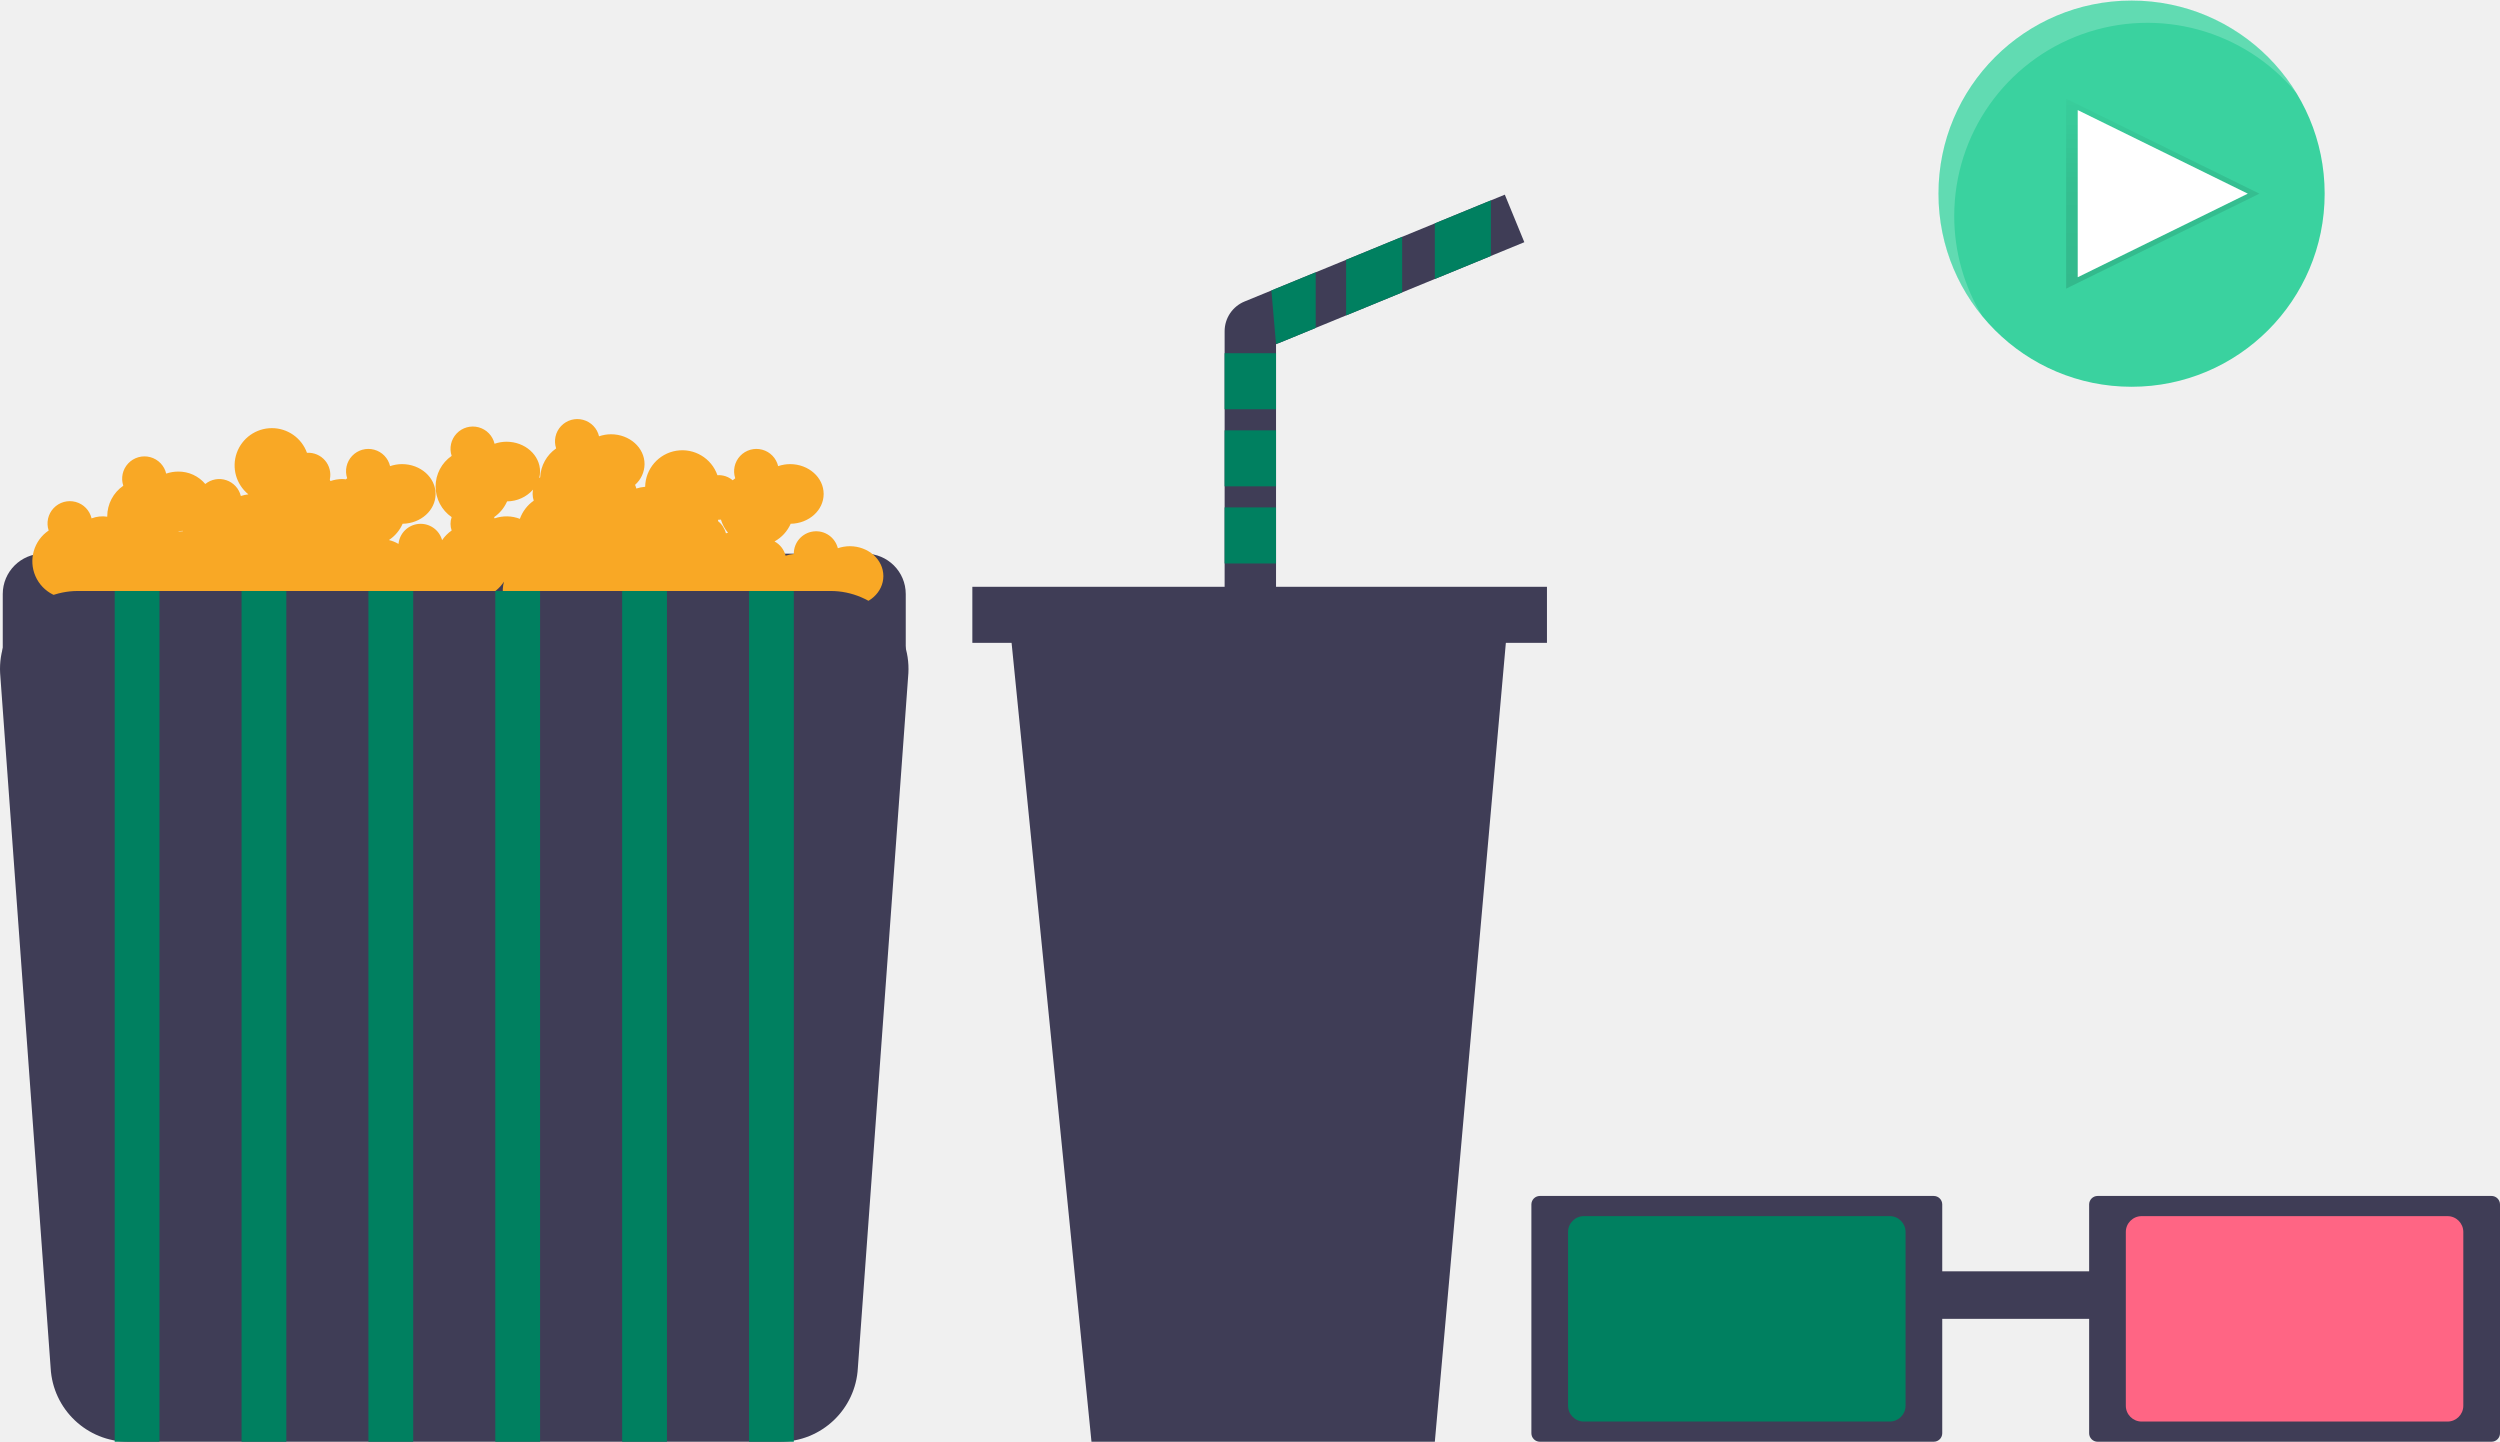
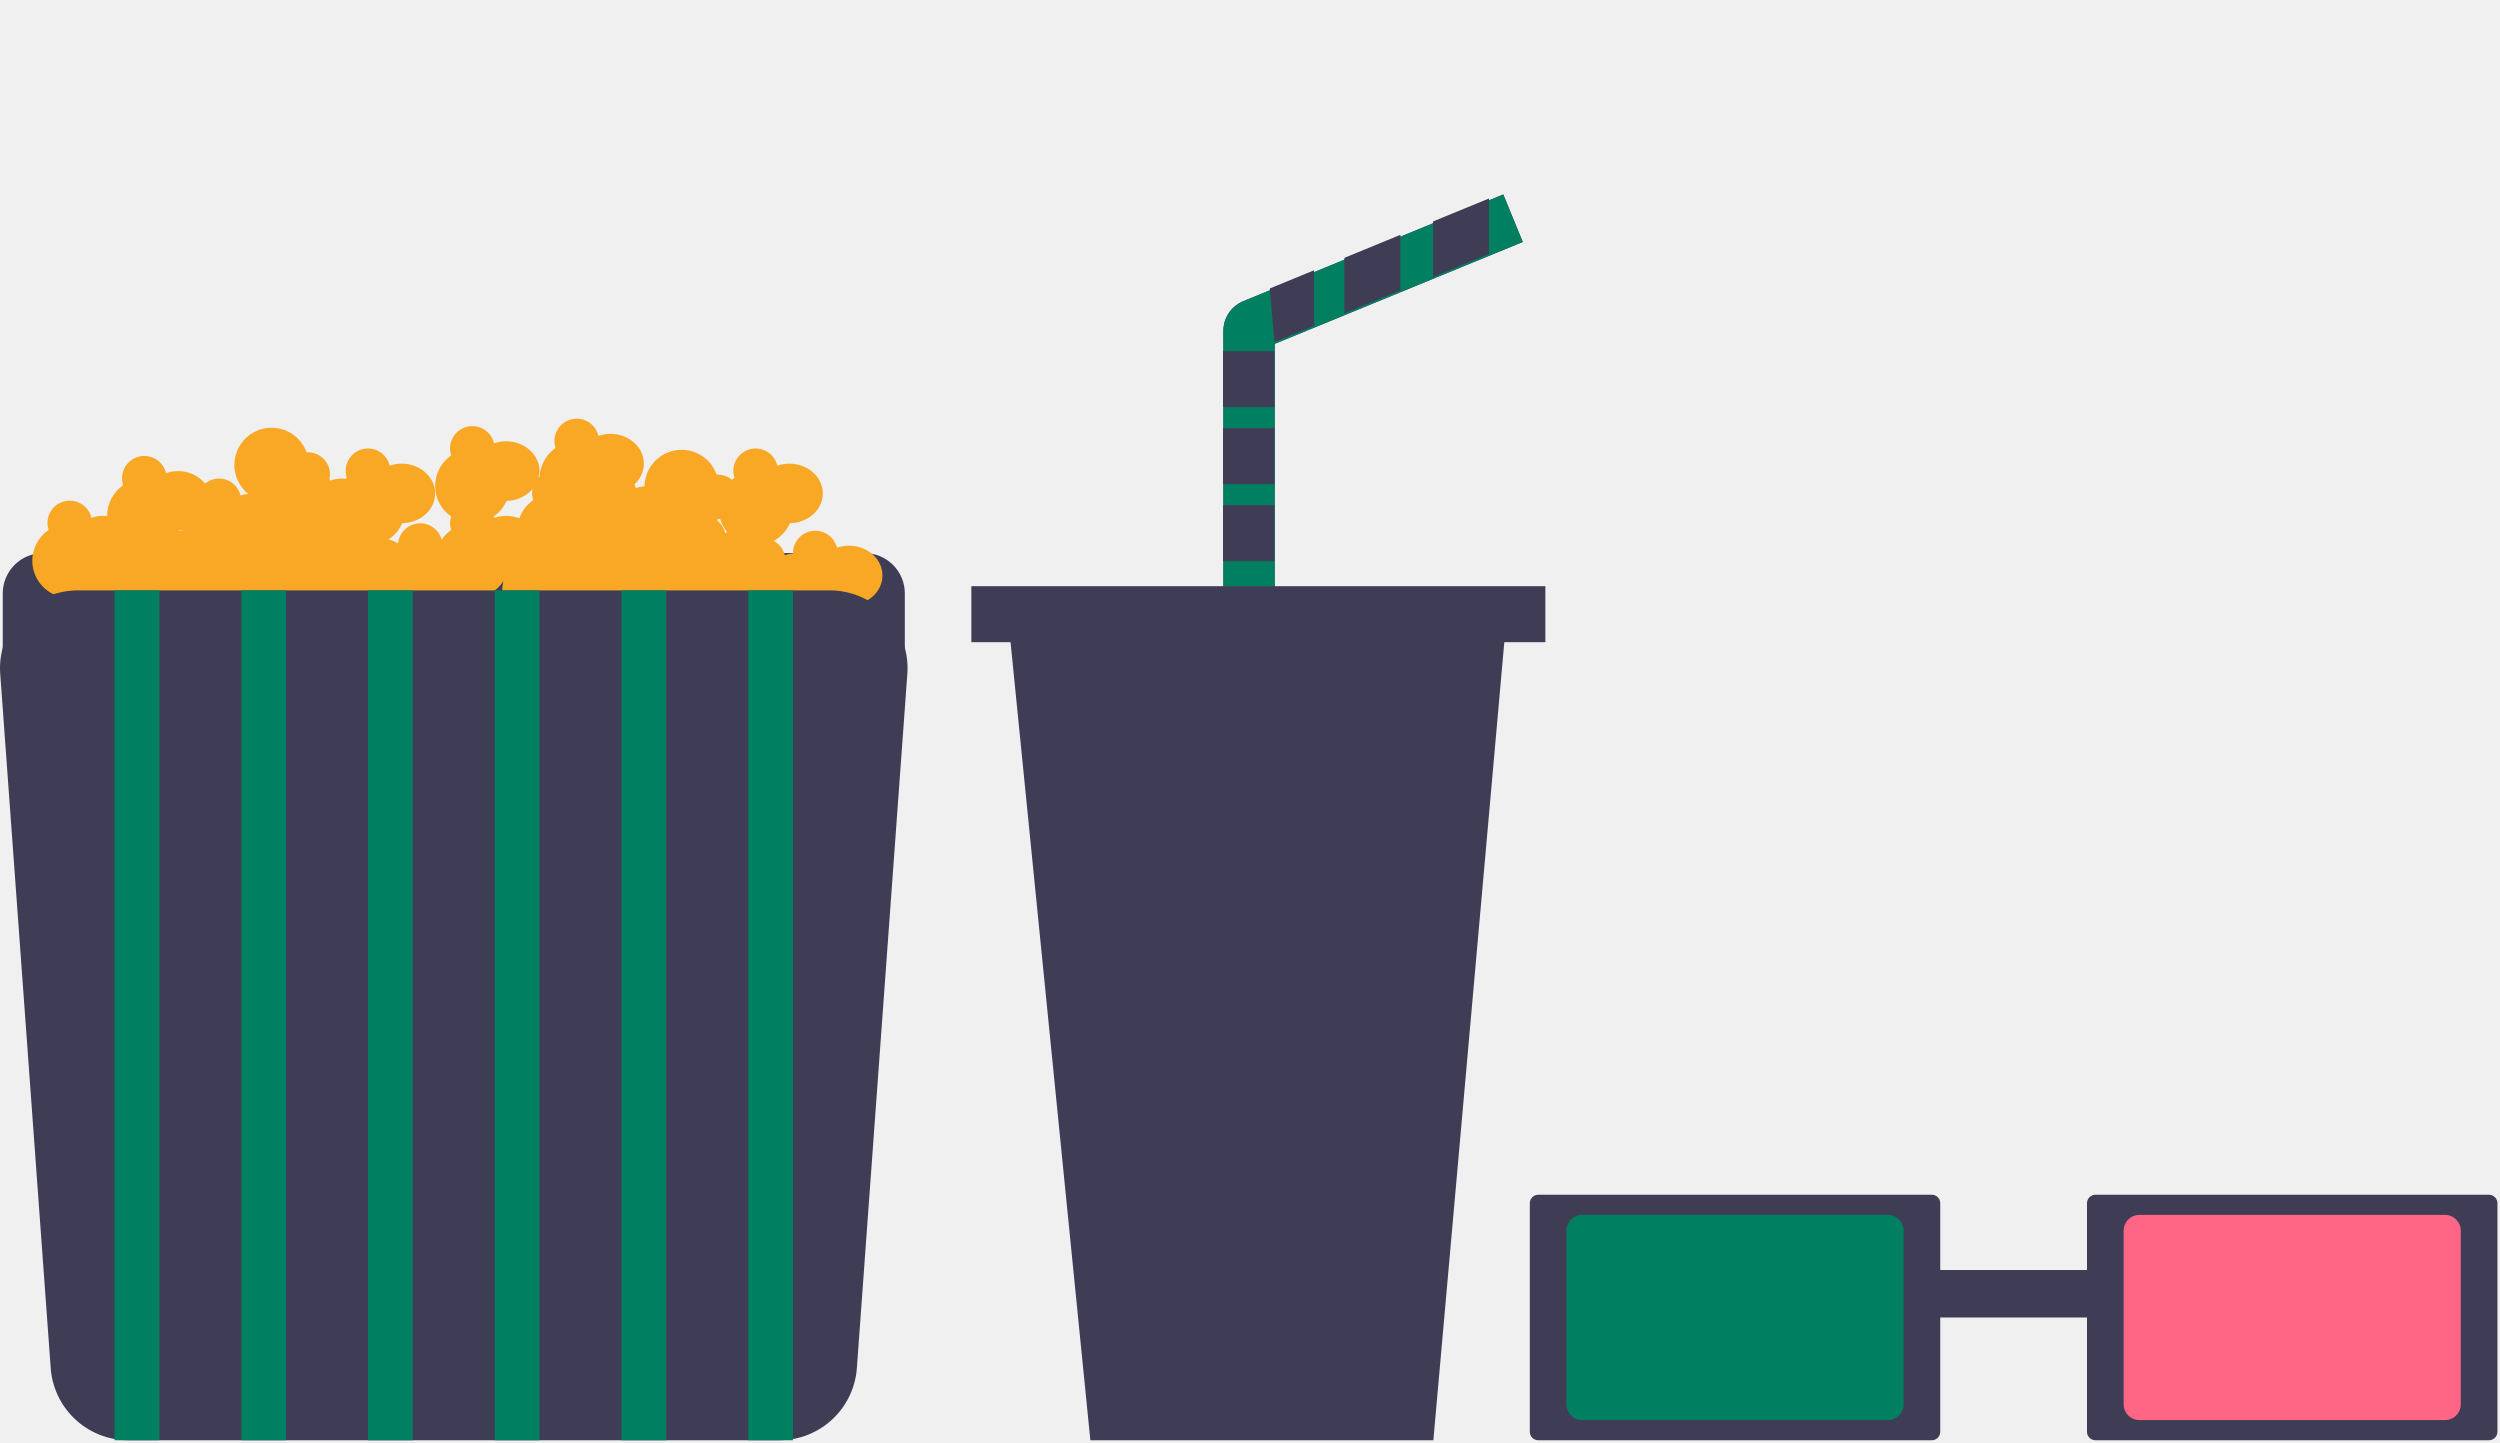
- <svg xmlns="http://www.w3.org/2000/svg" id="f89af28b-111d-4872-814f-cbbc169855b4" data-name="Layer 1" width="867.108" height="500.057" viewBox="0 0 867.108 500.057">
+ <svg xmlns="http://www.w3.org/2000/svg" width="868" height="501" viewBox="0 0 868 501" fill="none">
+   <g clip-path="url(#clip0)">
+     <path d="M14.955 192.036H300.153C303.866 192.036 307.427 193.511 310.052 196.136C312.678 198.762 314.153 202.323 314.153 206.036V228.274H0.955V206.036C0.955 202.323 2.43 198.762 5.056 196.136C7.681 193.511 11.242 192.036 14.955 192.036V192.036Z" fill="#3F3D56" />
+     <path d="M294.74 189.448C293.331 189.454 291.932 189.692 290.601 190.152C290.144 188.314 289.03 186.707 287.469 185.634C285.908 184.562 284.009 184.097 282.129 184.329C280.25 184.561 278.52 185.473 277.267 186.893C276.013 188.313 275.323 190.142 275.327 192.036C275.327 192.075 275.336 192.111 275.337 192.149C274.367 192.241 273.409 192.439 272.482 192.741C272.219 191.696 271.742 190.716 271.081 189.865C270.42 189.014 269.59 188.309 268.643 187.794C271.131 186.419 273.099 184.265 274.244 181.663C280.577 181.56 285.68 176.982 285.68 171.329C285.68 165.61 280.466 160.975 274.033 160.975C272.624 160.981 271.225 161.219 269.893 161.68C269.654 160.662 269.212 159.703 268.592 158.861C267.972 158.018 267.188 157.311 266.287 156.78C265.386 156.249 264.387 155.906 263.35 155.772C262.313 155.638 261.259 155.716 260.253 156C259.247 156.285 258.309 156.77 257.495 157.427C256.682 158.084 256.01 158.899 255.52 159.823C255.03 160.747 254.733 161.761 254.646 162.803C254.558 163.845 254.683 164.894 255.013 165.886C254.703 166.101 254.414 166.343 254.125 166.584C252.661 165.324 250.759 164.691 248.832 164.822C247.837 161.964 245.867 159.546 243.269 157.994C240.67 156.442 237.608 155.854 234.619 156.332C231.63 156.811 228.905 158.326 226.921 160.612C224.937 162.898 223.821 165.809 223.768 168.836C222.73 168.918 221.704 169.123 220.713 169.445C220.602 169.007 220.453 168.58 220.267 168.168C221.289 167.266 222.11 166.16 222.677 164.921C223.244 163.682 223.544 162.338 223.559 160.975C223.559 155.257 218.344 150.621 211.911 150.621C210.502 150.628 209.103 150.866 207.771 151.326C207.533 150.308 207.09 149.349 206.47 148.507C205.85 147.665 205.066 146.957 204.165 146.426C203.264 145.895 202.265 145.553 201.228 145.419C200.191 145.285 199.137 145.362 198.131 145.647C197.125 145.931 196.187 146.417 195.373 147.074C194.56 147.731 193.888 148.546 193.398 149.47C192.908 150.394 192.611 151.407 192.524 152.449C192.437 153.491 192.561 154.54 192.891 155.532C191.261 156.664 189.914 158.157 188.955 159.894C187.995 161.631 187.449 163.565 187.359 165.548C187.249 165.645 187.124 165.724 187.02 165.827C187.214 165.088 187.315 164.327 187.321 163.563C187.321 157.845 182.106 153.21 175.673 153.21C174.264 153.216 172.866 153.454 171.534 153.915C171.295 152.897 170.852 151.938 170.232 151.095C169.612 150.253 168.828 149.545 167.927 149.015C167.026 148.484 166.027 148.141 164.99 148.007C163.953 147.873 162.9 147.951 161.894 148.235C160.887 148.52 159.949 149.005 159.136 149.662C158.322 150.319 157.65 151.134 157.161 152.058C156.671 152.982 156.373 153.995 156.286 155.038C156.199 156.08 156.324 157.128 156.653 158.121C154.935 159.308 153.53 160.895 152.56 162.745C151.59 164.594 151.083 166.652 151.083 168.74C151.083 170.829 151.59 172.886 152.56 174.736C153.53 176.586 154.935 178.172 156.653 179.36C156.129 180.864 156.129 182.501 156.653 184.005C155.356 184.91 154.234 186.043 153.342 187.349C152.862 185.61 151.789 184.094 150.309 183.064C148.829 182.035 147.034 181.556 145.238 181.711C143.441 181.866 141.755 182.646 140.474 183.915C139.192 185.183 138.395 186.861 138.221 188.656C137.183 188.048 136.062 187.595 134.893 187.311C136.99 185.927 138.641 183.965 139.647 181.663C145.98 181.56 151.083 176.982 151.083 171.329C151.083 165.61 145.868 160.975 139.435 160.975C138.026 160.981 136.628 161.219 135.296 161.68C135.057 160.662 134.614 159.703 133.994 158.861C133.375 158.018 132.591 157.311 131.69 156.78C130.789 156.249 129.79 155.906 128.752 155.772C127.715 155.638 126.662 155.716 125.656 156C124.65 156.285 123.711 156.77 122.898 157.427C122.084 158.084 121.413 158.899 120.923 159.823C120.433 160.747 120.136 161.761 120.048 162.803C119.961 163.845 120.086 164.894 120.415 165.886C120.249 166.002 120.1 166.137 119.939 166.26C119.536 166.223 119.143 166.152 118.728 166.152C117.319 166.158 115.92 166.396 114.589 166.857C114.54 166.661 114.459 166.48 114.396 166.291C114.647 165.139 114.627 163.944 114.338 162.801C114.049 161.657 113.498 160.597 112.73 159.702C111.962 158.807 110.997 158.102 109.911 157.643C108.825 157.185 107.647 156.984 106.47 157.057C105.796 155.18 104.697 153.484 103.258 152.103C101.82 150.721 100.082 149.691 98.18 149.092C96.277 148.494 94.262 148.344 92.292 148.654C90.322 148.964 88.45 149.725 86.823 150.878C85.196 152.032 83.858 153.546 82.913 155.302C81.969 157.059 81.443 159.01 81.378 161.003C81.313 162.996 81.709 164.978 82.537 166.792C83.365 168.607 84.601 170.205 86.149 171.462C85.258 171.565 84.38 171.756 83.528 172.033C83.222 170.771 82.601 169.607 81.724 168.65C80.847 167.692 79.742 166.972 78.512 166.556C77.281 166.141 75.966 166.043 74.688 166.273C73.41 166.503 72.211 167.052 71.202 167.87C70.049 166.5 68.605 165.403 66.977 164.658C65.348 163.914 63.574 163.54 61.783 163.563C60.374 163.57 58.975 163.808 57.644 164.268C57.405 163.25 56.962 162.291 56.342 161.449C55.722 160.607 54.938 159.899 54.037 159.368C53.136 158.837 52.137 158.495 51.1 158.361C50.063 158.227 49.01 158.304 48.003 158.589C46.997 158.873 46.059 159.359 45.246 160.016C44.432 160.673 43.76 161.488 43.27 162.412C42.781 163.336 42.483 164.349 42.396 165.391C42.309 166.433 42.434 167.482 42.763 168.475C41.045 169.662 39.641 171.249 38.671 173.098C37.701 174.948 37.194 177.005 37.193 179.094C37.193 179.134 37.205 179.171 37.205 179.211C35.37 178.933 33.493 179.135 31.76 179.799C31.521 178.781 31.078 177.822 30.458 176.98C29.838 176.137 29.054 175.43 28.153 174.899C27.252 174.368 26.253 174.025 25.216 173.891C24.179 173.757 23.126 173.835 22.119 174.119C21.113 174.404 20.175 174.889 19.361 175.546C18.548 176.203 17.876 177.018 17.386 177.942C16.897 178.866 16.599 179.88 16.512 180.922C16.425 181.964 16.55 183.013 16.879 184.005C14.383 185.695 12.558 188.206 11.721 191.102C10.885 193.999 11.09 197.096 12.301 199.857C13.513 202.617 15.653 204.866 18.351 206.212C21.048 207.557 24.132 207.915 27.066 207.222C27.533 209.923 28.848 212.404 30.821 214.307C32.794 216.209 35.321 217.434 38.037 217.803C40.752 218.172 43.515 217.666 45.924 216.359C48.333 215.051 50.262 213.011 51.433 210.533C52.493 212.776 54.178 214.666 56.285 215.976C58.392 217.286 60.832 217.96 63.313 217.918C65.794 217.876 68.21 217.12 70.272 215.74C72.333 214.359 73.953 212.414 74.937 210.136C76.462 210.114 77.971 209.822 79.394 209.273C80.25 211.725 81.826 213.861 83.915 215.403C86.005 216.944 88.512 217.818 91.107 217.912C93.702 218.005 96.265 217.313 98.46 215.925C100.655 214.538 102.38 212.52 103.409 210.136C105.297 210.098 107.151 209.639 108.838 208.793C110.019 210.88 111.76 212.597 113.864 213.749C115.967 214.901 118.351 215.442 120.746 215.313C123.141 215.183 125.453 214.388 127.42 213.016C129.387 211.644 130.933 209.75 131.882 207.547C132.576 207.53 133.269 207.458 133.952 207.331C134.92 209.68 136.559 211.691 138.664 213.114C140.769 214.537 143.246 215.308 145.787 215.331C148.328 215.354 150.819 214.628 152.949 213.244C155.08 211.86 156.755 209.878 157.766 207.547C158.783 207.519 159.792 207.37 160.774 207.104C163.375 207.829 166.14 207.7 168.663 206.737C171.186 205.773 173.333 204.026 174.789 201.752C173.975 204.904 174.38 208.246 175.923 211.113C177.465 213.98 180.031 216.159 183.11 217.217C186.188 218.276 189.552 218.134 192.531 216.822C195.51 215.509 197.884 213.122 199.181 210.136C201.068 210.098 202.923 209.639 204.61 208.793C205.791 210.88 207.531 212.597 209.635 213.749C211.739 214.901 214.122 215.442 216.517 215.313C218.912 215.183 221.224 214.388 223.191 213.016C225.159 211.644 226.704 209.75 227.653 207.547C229.54 207.51 231.395 207.051 233.082 206.204C233.992 207.826 235.245 209.23 236.753 210.319C238.261 211.408 239.988 212.155 241.814 212.509C243.64 212.863 245.521 212.815 247.326 212.368C249.132 211.922 250.818 211.087 252.269 209.923C252.718 212.399 253.883 214.689 255.619 216.511C257.354 218.333 259.586 219.607 262.037 220.175C264.489 220.744 267.053 220.582 269.414 219.71C271.774 218.838 273.828 217.294 275.321 215.269C276.875 216.459 278.68 217.279 280.598 217.666C282.517 218.053 284.498 217.997 286.392 217.502C288.285 217.007 290.041 216.086 291.524 214.809C293.008 213.533 294.18 211.934 294.952 210.136C301.285 210.033 306.388 205.455 306.388 199.801C306.388 194.083 301.173 189.448 294.74 189.448ZM63.393 184.105C63.379 184.168 63.37 184.232 63.357 184.295C63.262 184.291 63.173 184.271 63.077 184.271C62.69 184.28 62.305 184.319 61.924 184.387C61.945 184.34 61.974 184.299 61.995 184.252C62.463 184.228 62.93 184.18 63.393 184.105V184.105ZM171.534 179.799C171.496 179.648 171.431 179.509 171.385 179.362C173.361 177.992 174.919 176.101 175.885 173.898C177.587 173.889 179.268 173.522 180.819 172.819C182.369 172.117 183.755 171.096 184.884 169.823C184.785 170.319 184.734 170.823 184.732 171.329C184.743 172.119 184.876 172.902 185.126 173.651C182.903 175.201 181.221 177.406 180.314 179.959C177.499 178.863 174.386 178.807 171.534 179.799V179.799ZM249.058 180.764C249.052 180.605 249.072 180.442 249.062 180.284C249.392 180.283 249.721 180.261 250.048 180.217C250.55 181.892 251.389 183.446 252.514 184.785C252.27 184.853 252.012 184.895 251.774 184.975C251.356 183.311 250.401 181.831 249.058 180.764V180.764Z" fill="#F9A825" />
+     <path d="M27.029 204.978C23.358 204.978 19.724 205.725 16.352 207.176C12.979 208.626 9.937 210.748 7.411 213.413C4.885 216.078 2.929 219.23 1.662 222.675C0.395 226.121 -0.157 229.789 0.04 233.455L17.568 474.476C17.937 481.384 20.942 487.887 25.963 492.646C30.984 497.405 37.638 500.057 44.556 500.057H270.552C277.47 500.057 284.124 497.405 289.145 492.646C294.166 487.887 297.171 481.384 297.54 474.476L315.068 233.455C315.265 229.789 314.713 226.121 313.446 222.675C312.179 219.23 310.223 216.078 307.697 213.413C305.172 210.748 302.13 208.626 298.757 207.176C295.384 205.725 291.751 204.978 288.079 204.978H27.029Z" fill="#3F3D56" />
+     <path d="M55.312 204.978H39.782V500.057H55.312V204.978Z" fill="#008060" />
+     <path d="M99.315 204.978H83.784V500.057H99.315V204.978Z" fill="#008060" />
+     <path d="M143.318 204.978H127.787V500.057H143.318V204.978Z" fill="#008060" />
+     <path d="M187.321 204.978H171.79V500.057H187.321V204.978Z" fill="#008060" />
+     <path d="M231.324 204.978H215.793V500.057H231.324V204.978Z" fill="#008060" />
+     <path d="M275.327 204.978H259.796V500.057H275.327V204.978Z" fill="#008060" />
+     <path d="M497.662 500.057H378.572L349.402 208.387H523.592L497.662 500.057Z" fill="#3F3D56" />
+     <path d="M727.548 414.809C726.767 414.809 726.019 415.12 725.466 415.672C724.914 416.223 724.603 416.972 724.602 417.753V497.113C724.603 497.893 724.914 498.642 725.466 499.194C726.019 499.746 726.767 500.056 727.548 500.057H864.162C864.942 500.056 865.691 499.746 866.243 499.194C866.796 498.642 867.107 497.893 867.108 497.113V417.753C867.107 416.972 866.796 416.223 866.243 415.672C865.691 415.12 864.942 414.809 864.162 414.809H727.548Z" fill="#3F3D56" />
+     <path d="M742.815 421.807C741.36 421.809 739.965 422.388 738.936 423.416C737.907 424.445 737.328 425.84 737.327 427.295V487.57C737.328 489.025 737.907 490.42 738.936 491.449C739.965 492.478 741.36 493.056 742.815 493.058H848.895C850.35 493.056 851.745 492.478 852.774 491.449C853.802 490.42 854.381 489.025 854.383 487.57V427.295C854.381 425.84 853.802 424.445 852.774 423.416C851.745 422.388 850.35 421.809 848.895 421.807L742.815 421.807Z" fill="#FF6584" />
+     <path d="M729.084 440.95H657.922V457.432H729.084V440.95Z" fill="#3F3D56" />
+     <path d="M534.093 414.809C533.313 414.81 532.565 415.12 532.013 415.672C531.461 416.224 531.151 416.972 531.149 417.753V497.113C531.151 497.893 531.461 498.641 532.013 499.193C532.565 499.745 533.313 500.055 534.093 500.057H670.709C671.49 500.055 672.238 499.745 672.79 499.193C673.342 498.641 673.652 497.893 673.653 497.113V417.753C673.652 416.972 673.342 416.224 672.79 415.672C672.238 415.12 671.49 414.81 670.709 414.809H534.093Z" fill="#3F3D56" />
+     <path d="M549.363 421.807C547.907 421.808 546.512 422.387 545.482 423.416C544.453 424.445 543.874 425.84 543.872 427.295V487.57C543.874 489.025 544.453 490.421 545.482 491.449C546.512 492.478 547.907 493.057 549.363 493.058H655.44C656.896 493.057 658.291 492.478 659.32 491.449C660.35 490.421 660.929 489.025 660.931 487.57V427.295C660.929 425.84 660.35 424.445 659.32 423.416C658.291 422.387 656.896 421.808 655.44 421.807L549.363 421.807Z" fill="#008060" />
+     <path d="M528.702 84.007L521.932 67.517L431.662 104.577C429.619 105.417 427.871 106.846 426.64 108.681C425.41 110.517 424.753 112.677 424.752 114.887V212.417H442.582V119.387L528.702 84.007Z" fill="#3F3D56" />
+     <path d="M528.702 84.007L521.932 67.517L431.662 104.577C429.619 105.417 427.871 106.846 426.64 108.681C425.41 110.517 424.753 112.677 424.752 114.887V212.417H442.582V119.387L528.702 84.007Z" fill="#008060" />
+     <mask id="mask0" mask-type="alpha" maskUnits="userSpaceOnUse" x="406" y="49" width="111" height="146">
+       <path d="M516.99 49H497.55V110.57H516.99V49Z" fill="#008060" />
+       <path d="M486.21 61.96H466.77V123.53H486.21V61.96Z" fill="#008060" />
+       <path d="M456.23 114.62L442.46 118.67L436.79 53.05H456.23V114.62Z" fill="#008060" />
+       <path d="M467.57 121.91H406V141.35H467.57V121.91Z" fill="#008060" />
+       <path d="M467.58 148.65H406.01V168.09H467.58V148.65Z" fill="#008060" />
+       <path d="M467.57 175.39H406V194.83H467.57V175.39Z" fill="#008060" />
+     </mask>
+     <g mask="url(#mask0)">
+       <path d="M528.59 83.41L521.82 66.92L431.55 103.98C429.506 104.82 427.758 106.249 426.528 108.085C425.298 109.92 424.641 112.08 424.64 114.29V211.82H442.47V118.79L528.59 83.41Z" fill="#3F3D56" />
+     </g>
+     <path d="M536.552 203.527H337.252V222.967H536.552V203.527Z" fill="#3F3D56" />
+   </g>
  <defs>
-     <clipPath id="a1708186-1525-433e-878d-7c35f03ac629" transform="translate(-166.4459 -199.9717)">
-       <path d="M695.148,283.978l-6.77-16.49-90.27,37.06a11.15,11.15,0,0,0-6.91,10.31v97.53h17.83v-93.03Z" fill="none" />
+     <clipPath id="clip0">
+       <rect width="867.108" height="500.057" fill="white" />
    </clipPath>
-     <linearGradient id="feb2277d-7772-4d61-b1af-dc7db61f73e8" x1="916.588" y1="601.918" x2="916.588" y2="667.798" gradientTransform="matrix(1, 0, 0, -1, -166.4459, 702.0283)" gradientUnits="userSpaceOnUse">
-       <stop offset="0" stop-opacity="0.12" />
-       <stop offset="0.55" stop-opacity="0.09" />
-       <stop offset="1" stop-opacity="0.02" />
-     </linearGradient>
  </defs>
-   <path d="M14.955,192.036H300.153a14,14,0,0,1,14,14v22.238a0,0,0,0,1,0,0H.955a0,0,0,0,1,0,0V206.036A14,14,0,0,1,14.955,192.036Z" fill="#3f3d56" />
-   <path d="M461.186,389.419a12.842,12.842,0,0,0-4.139.705,7.751,7.751,0,0,0-15.274,1.884c0,.039.01.075.01.113a13.309,13.309,0,0,0-2.856.592,7.794,7.794,0,0,0-3.839-4.946,12.986,12.986,0,0,0,5.601-6.131c6.333-.103,11.436-4.681,11.436-10.335,0-5.718-5.215-10.354-11.648-10.354a12.842,12.842,0,0,0-4.139.705,7.74,7.74,0,1,0-14.881,4.206c-.309.215-.598.457-.887.698a7.35,7.35,0,0,0-5.293-1.762,12.891,12.891,0,0,0-25.064,4.014,13.248,13.248,0,0,0-3.055.609,7.764,7.764,0,0,0-.446-1.277,9.727,9.727,0,0,0,3.292-7.193c0-5.718-5.215-10.354-11.648-10.354a12.842,12.842,0,0,0-4.139.705,7.74,7.74,0,1,0-14.881,4.206,12.909,12.909,0,0,0-5.532,10.015c-.109.097-.235.176-.339.279a9.222,9.222,0,0,0,.301-2.263c0-5.718-5.215-10.354-11.648-10.354a12.842,12.842,0,0,0-4.139.705,7.74,7.74,0,1,0-14.881,4.206,12.908,12.908,0,0,0,0,21.239,7.059,7.059,0,0,0,0,4.645,13.069,13.069,0,0,0-3.312,3.344,7.717,7.717,0,0,0-15.12,1.307,12.332,12.332,0,0,0-3.328-1.344A13.011,13.011,0,0,0,306.093,381.635c6.333-.103,11.436-4.681,11.436-10.335,0-5.718-5.215-10.354-11.648-10.354a12.842,12.842,0,0,0-4.139.705,7.74,7.74,0,1,0-14.881,4.206c-.166.115-.316.251-.476.374-.404-.038-.796-.109-1.211-.109a12.842,12.842,0,0,0-4.139.705c-.049-.195-.13-.376-.193-.566a7.628,7.628,0,0,0-7.926-9.234,12.93,12.93,0,1,0-20.321,14.406,13.392,13.392,0,0,0-2.621.571A7.695,7.695,0,0,0,237.648,367.842a12.103,12.103,0,0,0-9.419-4.307,12.842,12.842,0,0,0-4.139.705,7.74,7.74,0,1,0-14.881,4.206,12.914,12.914,0,0,0-5.57,10.619c0,.04.012.077.012.117a10.736,10.736,0,0,0-5.445.588,7.74,7.74,0,1,0-14.881,4.206,12.889,12.889,0,0,0,10.187,23.217,12.896,12.896,0,0,0,24.367,3.31,12.899,12.899,0,0,0,23.504-.397,12.879,12.879,0,0,0,4.457-.863,12.896,12.896,0,0,0,24.015.863,12.661,12.661,0,0,0,5.429-1.343,12.883,12.883,0,0,0,23.044-1.245,13.048,13.048,0,0,0,2.07-.217,12.929,12.929,0,0,0,23.815.217,12.882,12.882,0,0,0,3.008-.444,12.618,12.618,0,0,0,14.015-5.352,12.936,12.936,0,0,0,24.392,8.384,12.662,12.662,0,0,0,5.429-1.343,12.883,12.883,0,0,0,23.044-1.245,12.661,12.661,0,0,0,5.429-1.343,12.807,12.807,0,0,0,19.187,3.719,12.887,12.887,0,0,0,23.053,5.346,12.854,12.854,0,0,0,19.63-5.133c6.333-.103,11.436-4.681,11.436-10.335C472.834,394.055,467.619,389.419,461.186,389.419ZM229.838,384.077c-.014.062-.023.126-.036.189-.094-.003-.184-.024-.279-.024a7.708,7.708,0,0,0-1.153.116c.021-.047.051-.088.071-.135A12.888,12.888,0,0,0,229.838,384.077Zm108.141-4.307c-.038-.151-.102-.289-.149-.436a13.005,13.005,0,0,0,4.5-5.464,12.117,12.117,0,0,0,8.999-4.075,7.789,7.789,0,0,0-.152,1.506,7.68,7.68,0,0,0,.393,2.323,12.99,12.99,0,0,0-4.812,6.308,12.702,12.702,0,0,0-8.78-.161Zm77.524.965c-.005-.159.015-.322.004-.48a7.727,7.727,0,0,0,.986-.067,12.829,12.829,0,0,0,2.466,4.568c-.244.069-.502.11-.74.191A7.806,7.806,0,0,0,415.503,380.735Z" transform="translate(-166.4459 -199.9717)" fill="#f9a825" />
-   <path d="M193.475,404.95a27.026,27.026,0,0,0-26.989,28.478l17.527,241.02a27.024,27.024,0,0,0,26.989,25.581H436.998a27.024,27.024,0,0,0,26.989-25.581l17.527-241.02a27.026,27.026,0,0,0-26.989-28.478Z" transform="translate(-166.4459 -199.9717)" fill="#3f3d56" />
-   <rect x="39.781" y="204.978" width="15.53" height="295.079" fill="#008060" />
-   <rect x="83.784" y="204.978" width="15.53" height="295.079" fill="#008060" />
-   <rect x="127.787" y="204.978" width="15.53" height="295.079" fill="#008060" />
-   <rect x="171.79" y="204.978" width="15.53" height="295.079" fill="#008060" />
-   <rect x="215.793" y="204.978" width="15.53" height="295.079" fill="#008060" />
-   <rect x="259.796" y="204.978" width="15.53" height="295.079" fill="#008060" />
-   <path id="a971f948-84ae-4583-a462-a09341ab7c50" data-name="2572ddba-42e8-4159-9036-35cbff74dfb7" d="M695.148,283.978l-6.77-16.49-90.27,37.06a11.15,11.15,0,0,0-6.91,10.31v97.53h17.83v-93.03Z" transform="translate(-166.4459 -199.9717)" fill="#3f3d56" />
-   <g clip-path="url(#a1708186-1525-433e-878d-7c35f03ac629)">
-     <rect x="497.662" y="49.597" width="19.44" height="61.57" fill="#008060" />
-     <rect x="466.882" y="62.557" width="19.44" height="61.57" fill="#008060" />
-     <polygon points="456.342 115.217 442.572 119.267 436.902 53.647 456.342 53.647 456.342 115.217" fill="#008060" />
-     <rect x="406.112" y="122.507" width="61.57" height="19.44" fill="#008060" />
-     <rect x="406.122" y="149.247" width="61.57" height="19.44" fill="#008060" />
-     <rect x="406.112" y="175.987" width="61.57" height="19.44" fill="#008060" />
-   </g>
-   <polygon points="497.662 500.057 378.572 500.057 349.402 208.387 523.592 208.387 497.662 500.057" fill="#3f3d56" />
-   <rect x="337.252" y="203.527" width="199.3" height="19.44" fill="#3f3d56" />
-   <circle cx="739.312" cy="67.17" r="66.98" fill="#3ad29f" />
-   <polygon points="783.662 67.17 716.622 100.11 716.622 67.17 716.622 34.23 783.662 67.17" fill="url(#feb2277d-7772-4d61-b1af-dc7db61f73e8)" />
-   <polygon points="779.632 67.17 720.642 96.16 720.642 67.17 720.642 38.18 779.632 67.17" fill="#fff" />
-   <path d="M844.258,274.832a67,67,0,0,1,118.62-42.66,67,67,0,1,0-108.77,77.64A66.66,66.66,0,0,1,844.258,274.832Z" transform="translate(-166.4459 -199.9717)" fill="#fff" opacity="0.2" style="isolation:isolate" />
-   <path d="M893.994,614.78a2.949,2.949,0,0,0-2.947,2.944v79.36a2.949,2.949,0,0,0,2.947,2.944h136.614a2.949,2.949,0,0,0,2.947-2.944v-79.36a2.949,2.949,0,0,0-2.947-2.944Z" transform="translate(-166.4459 -199.9717)" fill="#3f3d56" />
-   <path d="M909.261,621.779a5.494,5.494,0,0,0-5.488,5.488v60.275a5.494,5.494,0,0,0,5.488,5.488h106.08a5.494,5.494,0,0,0,5.488-5.488V627.267a5.494,5.494,0,0,0-5.488-5.488Z" transform="translate(-166.4459 -199.9717)" fill="#ff6584" />
-   <rect x="657.922" y="440.95" width="71.162" height="16.483" fill="#3f3d56" />
-   <path d="M700.539,614.78a2.949,2.949,0,0,0-2.944,2.944v79.36a2.949,2.949,0,0,0,2.944,2.944h136.616a2.949,2.949,0,0,0,2.944-2.944v-79.36a2.949,2.949,0,0,0-2.944-2.944Z" transform="translate(-166.4459 -199.9717)" fill="#3f3d56" />
-   <path d="M715.809,621.779a5.495,5.495,0,0,0-5.491,5.488v60.275a5.495,5.495,0,0,0,5.491,5.488H821.886a5.495,5.495,0,0,0,5.491-5.488V627.267a5.495,5.495,0,0,0-5.491-5.488Z" transform="translate(-166.4459 -199.9717)" fill="#008060" />
</svg>
